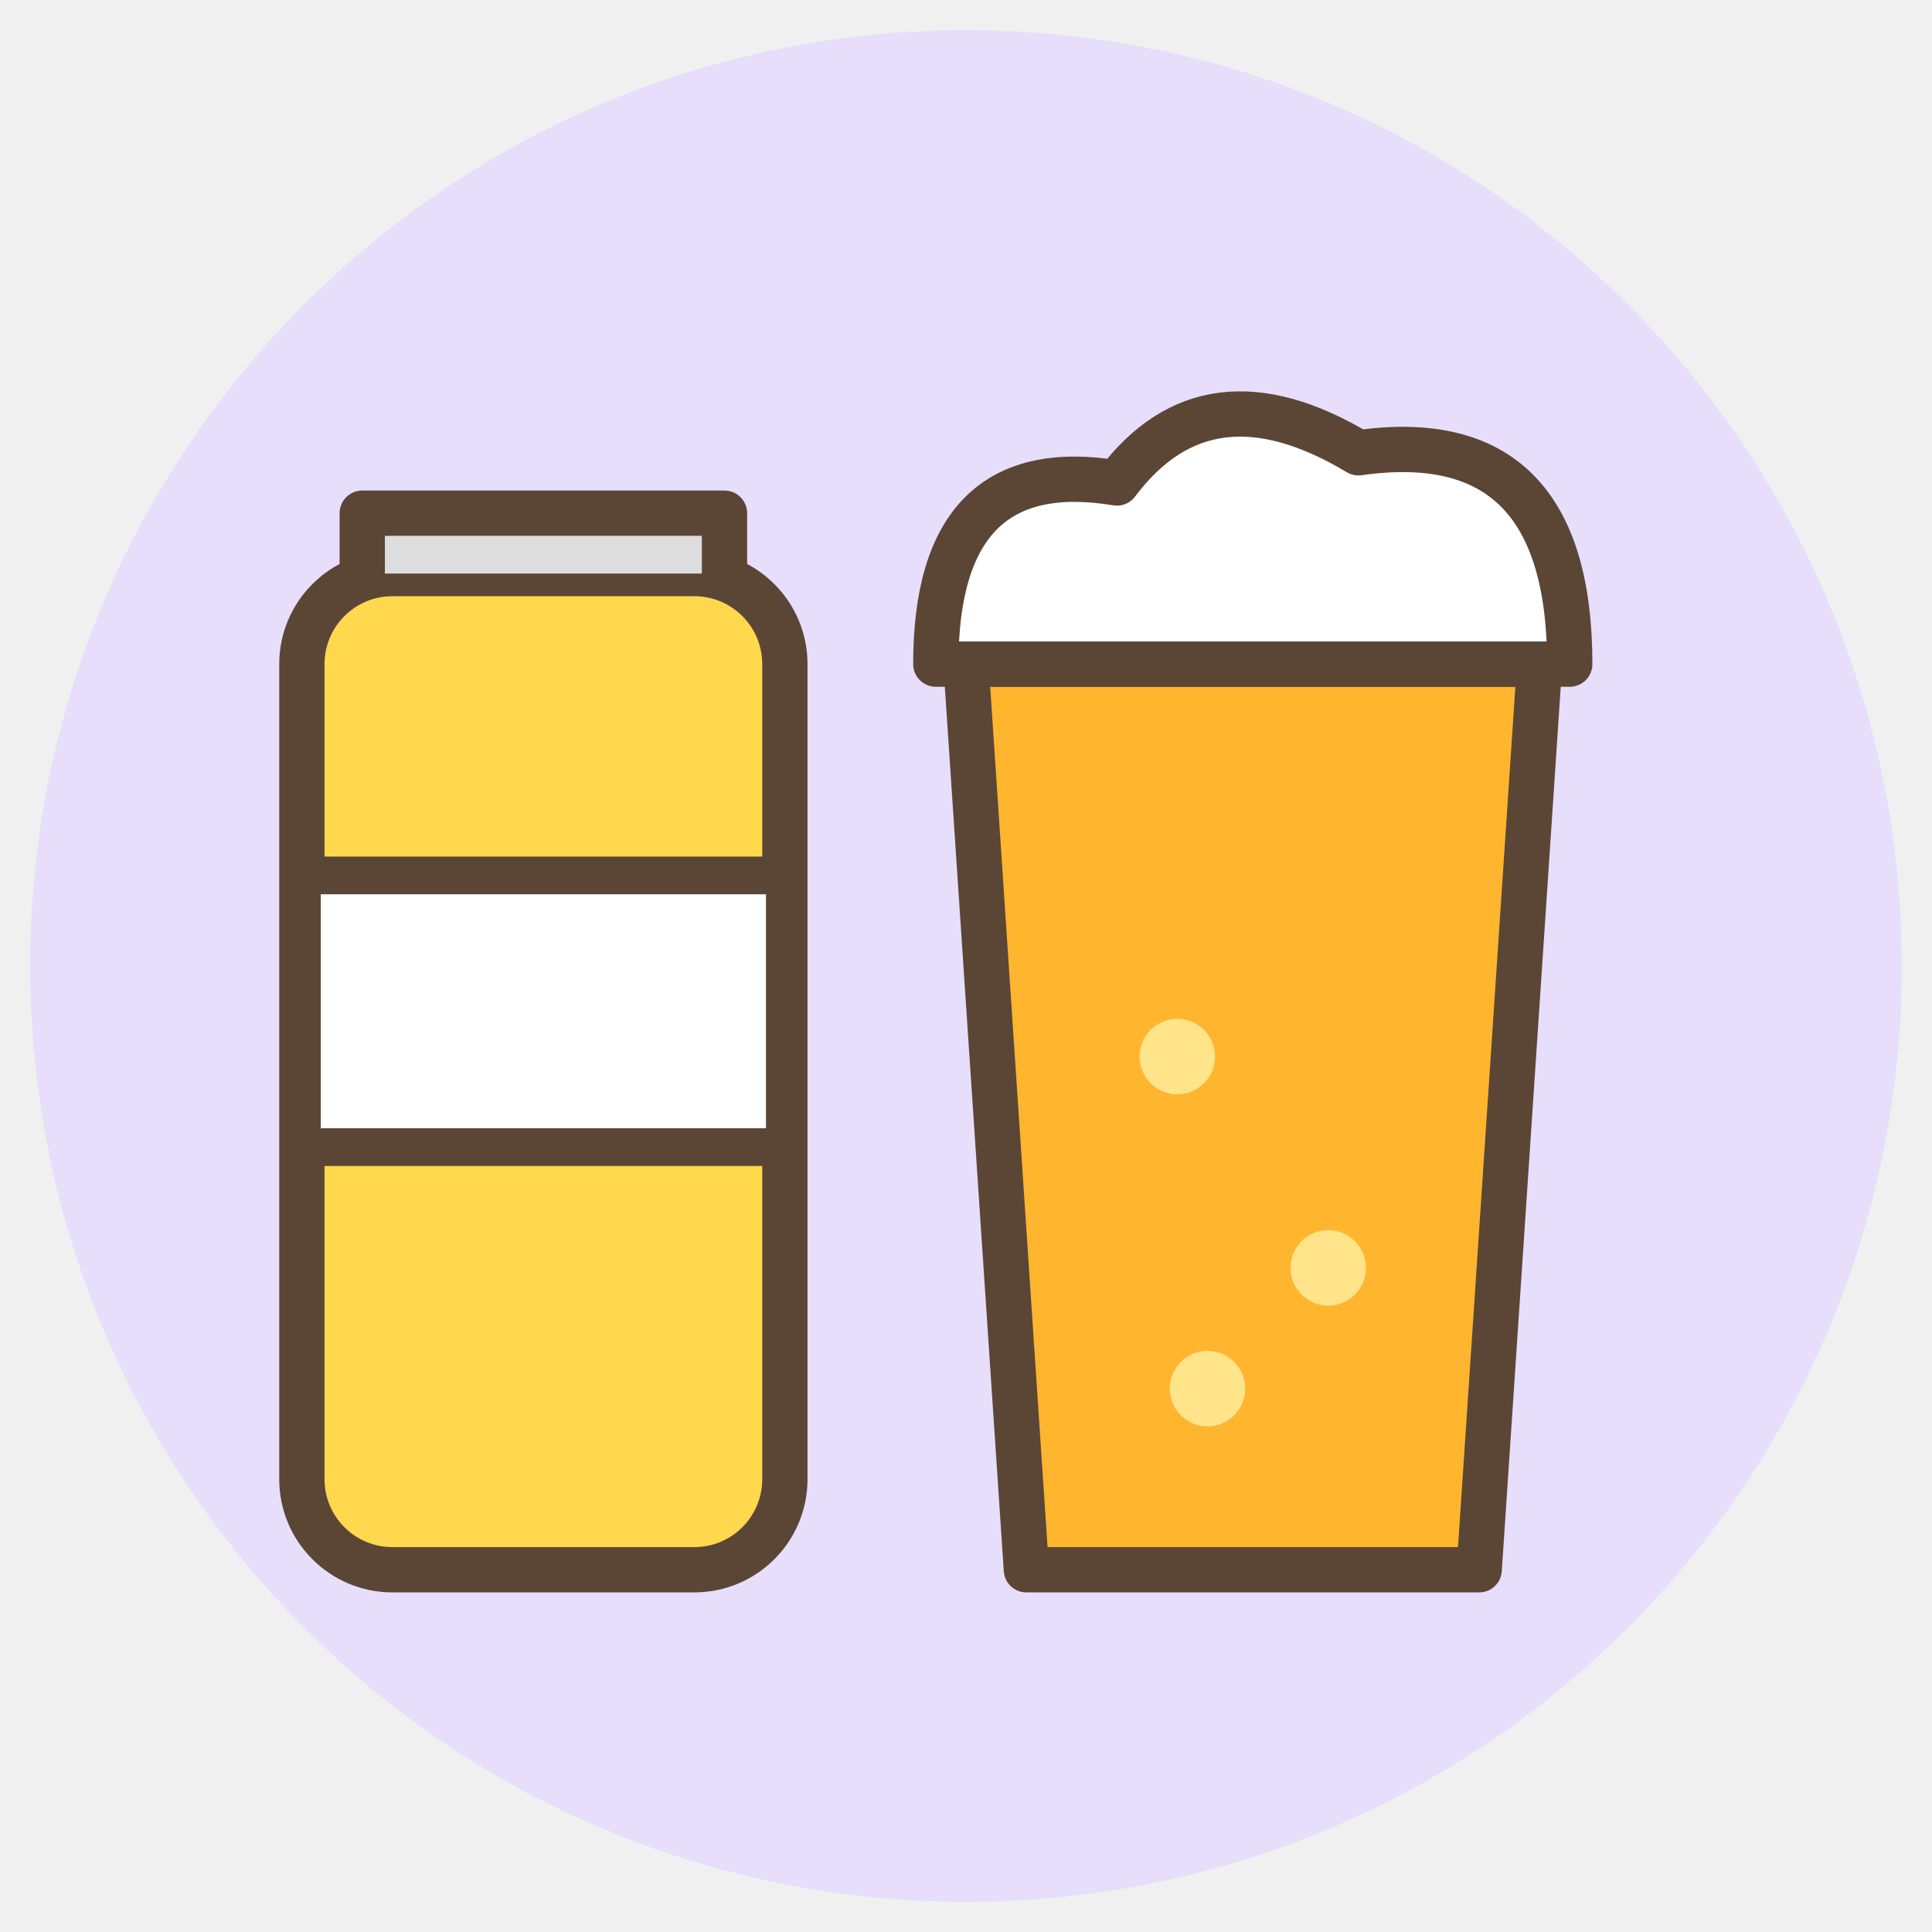
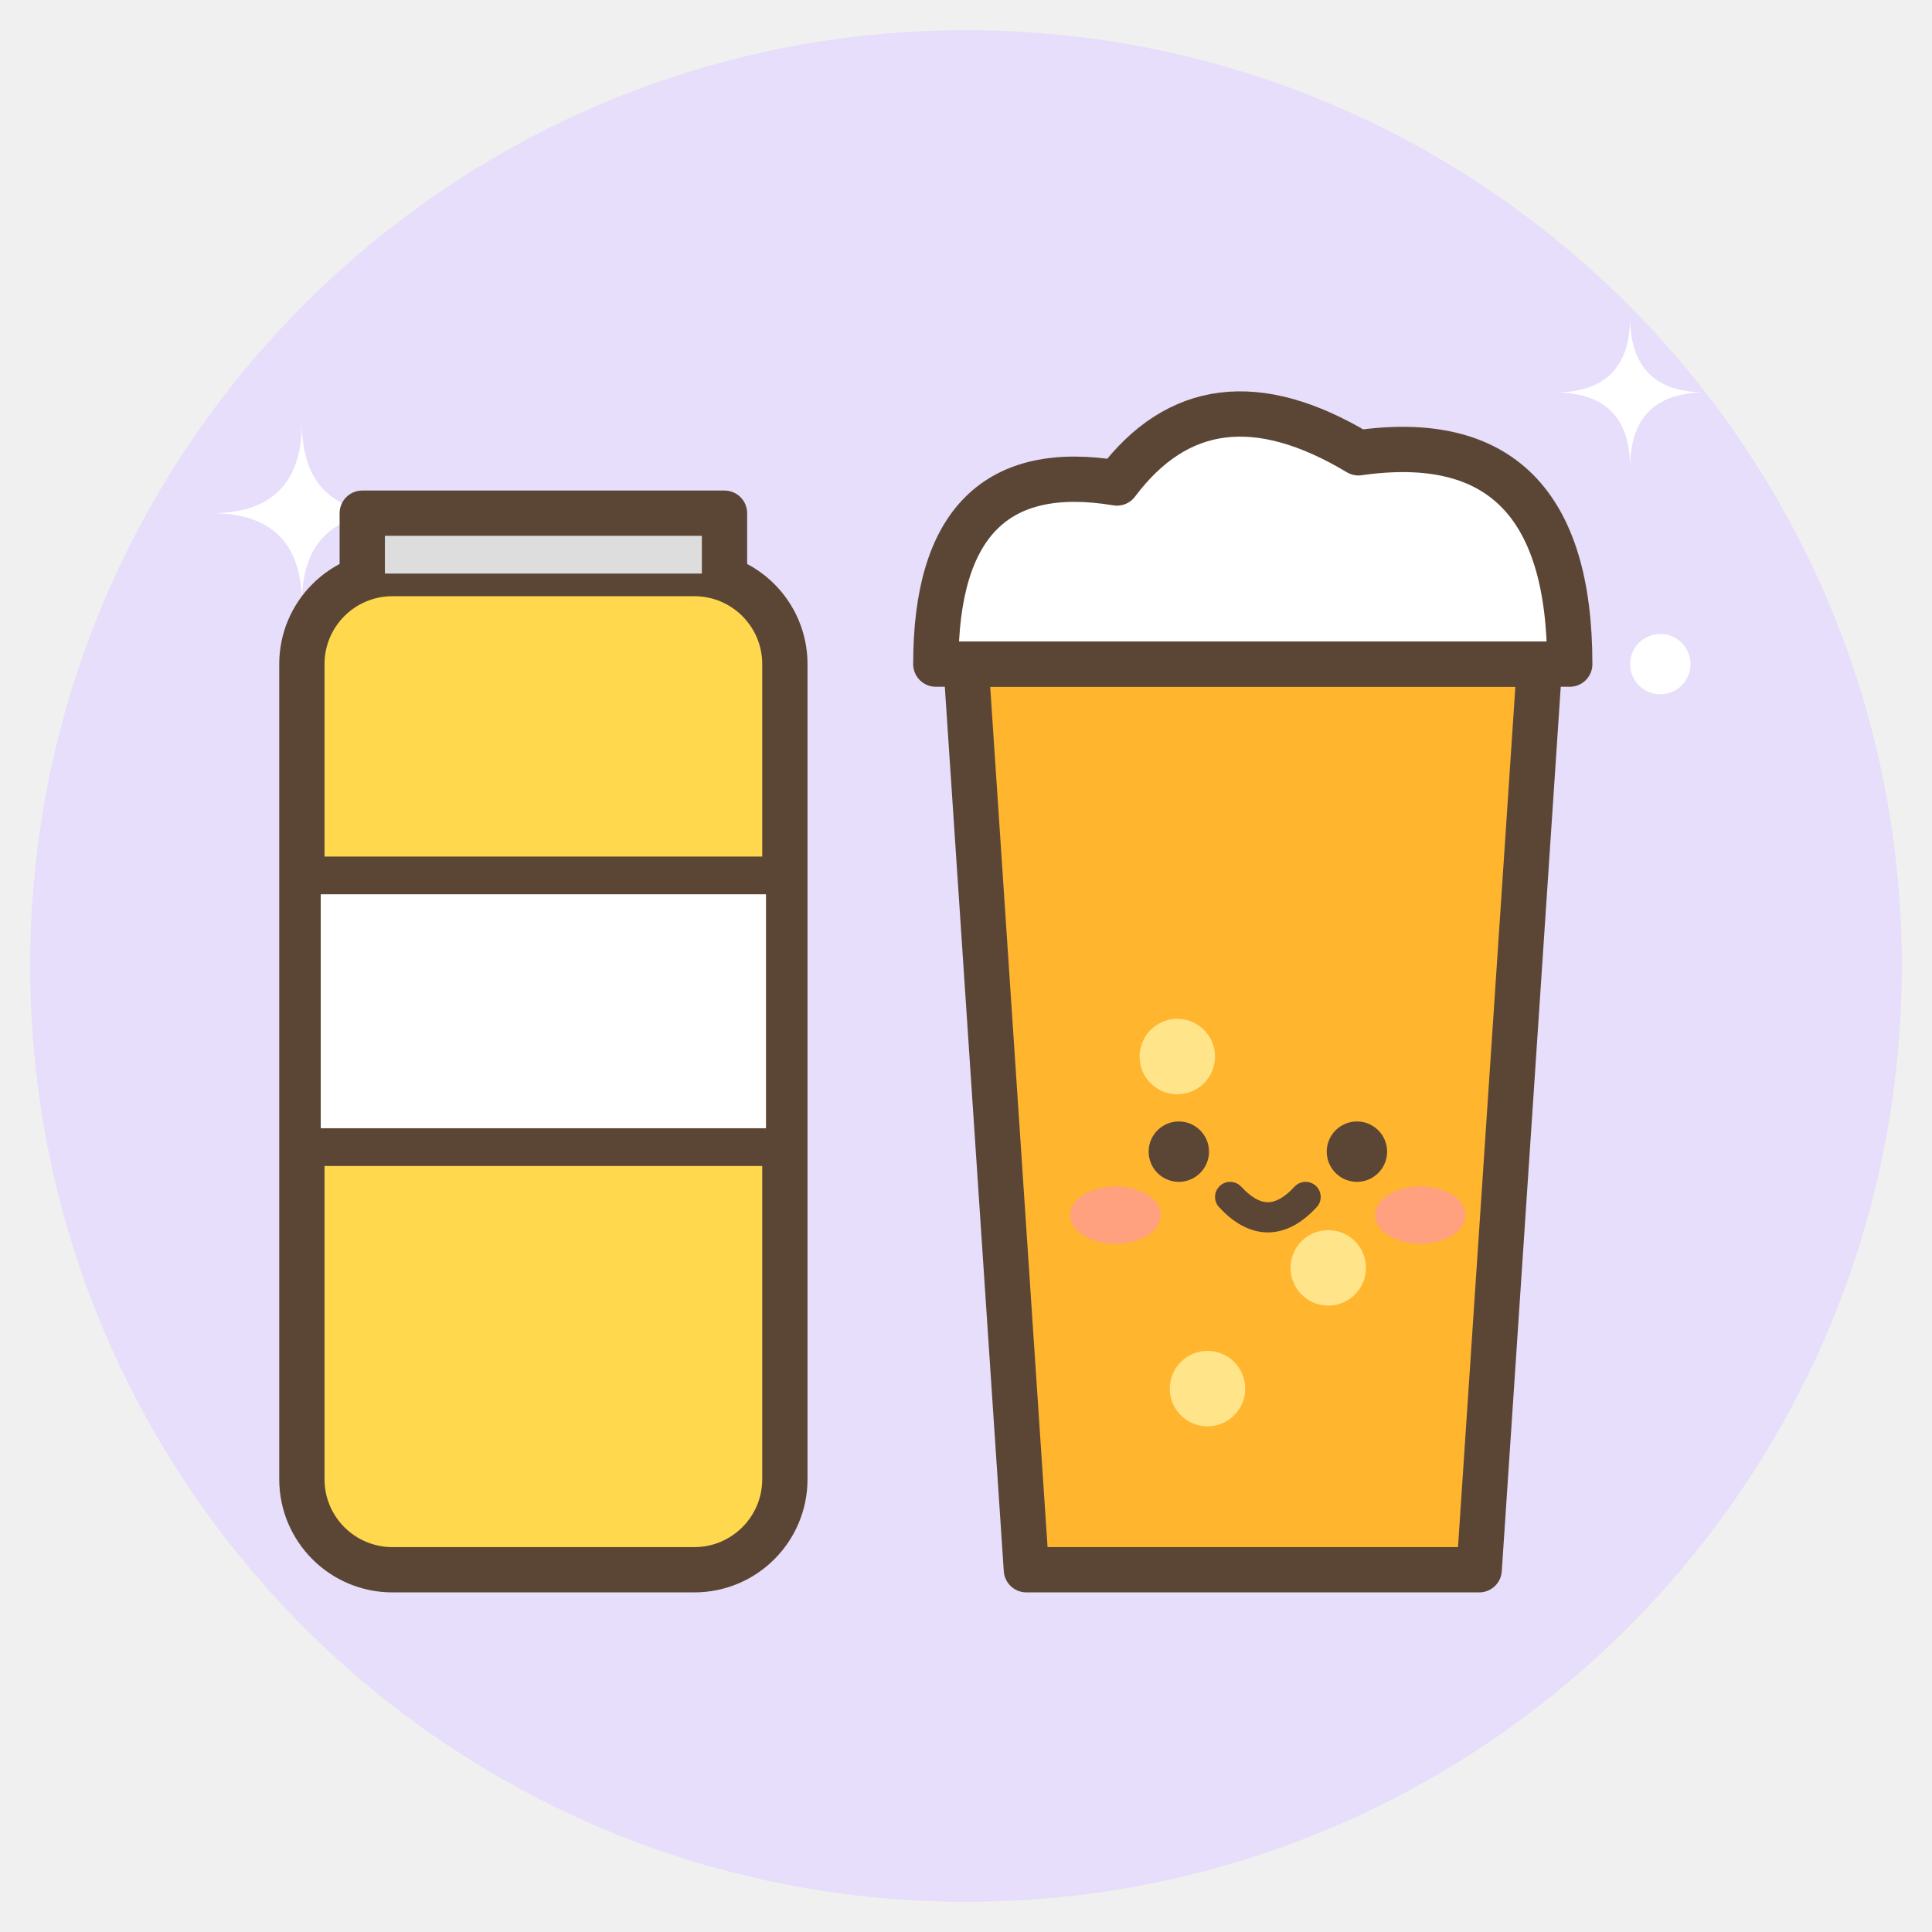
<svg xmlns="http://www.w3.org/2000/svg" viewBox="0 0 128 128">
  <circle cx="64" cy="64" r="62" fill="#e6defa" />
+   <path d="M20 28 Q20 34 26 34 Q20 34 20 40 Q20 34 14 34 Q20 34 20 28Z" fill="#fff" />
+   <path d="M108 21 Q108 26 113 26 Q108 26 108 31 Q108 26 103 26 Q108 26 108 21Z" fill="#fff" />
+   <circle cx="110" cy="44" r="2" fill="#fff" />
  <g stroke="#5b4636" stroke-width="3" stroke-linejoin="round" stroke-linecap="round">
    <rect x="20" y="38" width="32" height="66" rx="6" fill="#ffd84d" />
    <path d="M24 38 V34 H48 V38" fill="#ddd" />
    <rect x="20" y="58" width="32" height="18" fill="#fff" stroke-width="2.5" />
    <path d="M64 44 L68 104 H98 L102 44Z" fill="#ffb52e" />
    <path d="M62 44 Q62 30 74 32 Q80 24 90 30 Q104 28 104 44Z" fill="#fff" />
    <circle cx="78" cy="70" r="2.5" fill="#ffe48a" stroke="none" />
    <circle cx="88" cy="84" r="2.5" fill="#ffe48a" stroke="none" />
    <circle cx="80" cy="92" r="2.5" fill="#ffe48a" stroke="none" />
+     <g stroke="none">
+       <ellipse cx="73.9" cy="80.5" rx="3.0" ry="1.9" fill="#ff9a9a" opacity=".75" />
+       <ellipse cx="94.1" cy="80.5" rx="3.0" ry="1.9" fill="#ff9a9a" opacity=".75" />
+       <circle cx="78.1" cy="76.3" r="2.0" fill="#5b4636" />
+       <circle cx="89.9" cy="76.3" r="2.0" fill="#5b4636" />
+     </g>
+     <path d="M81.5 79.3 q2.5 2.7 5.0 0" fill="none" stroke="#5b4636" stroke-width="2.0" />
  </g>
</svg>
